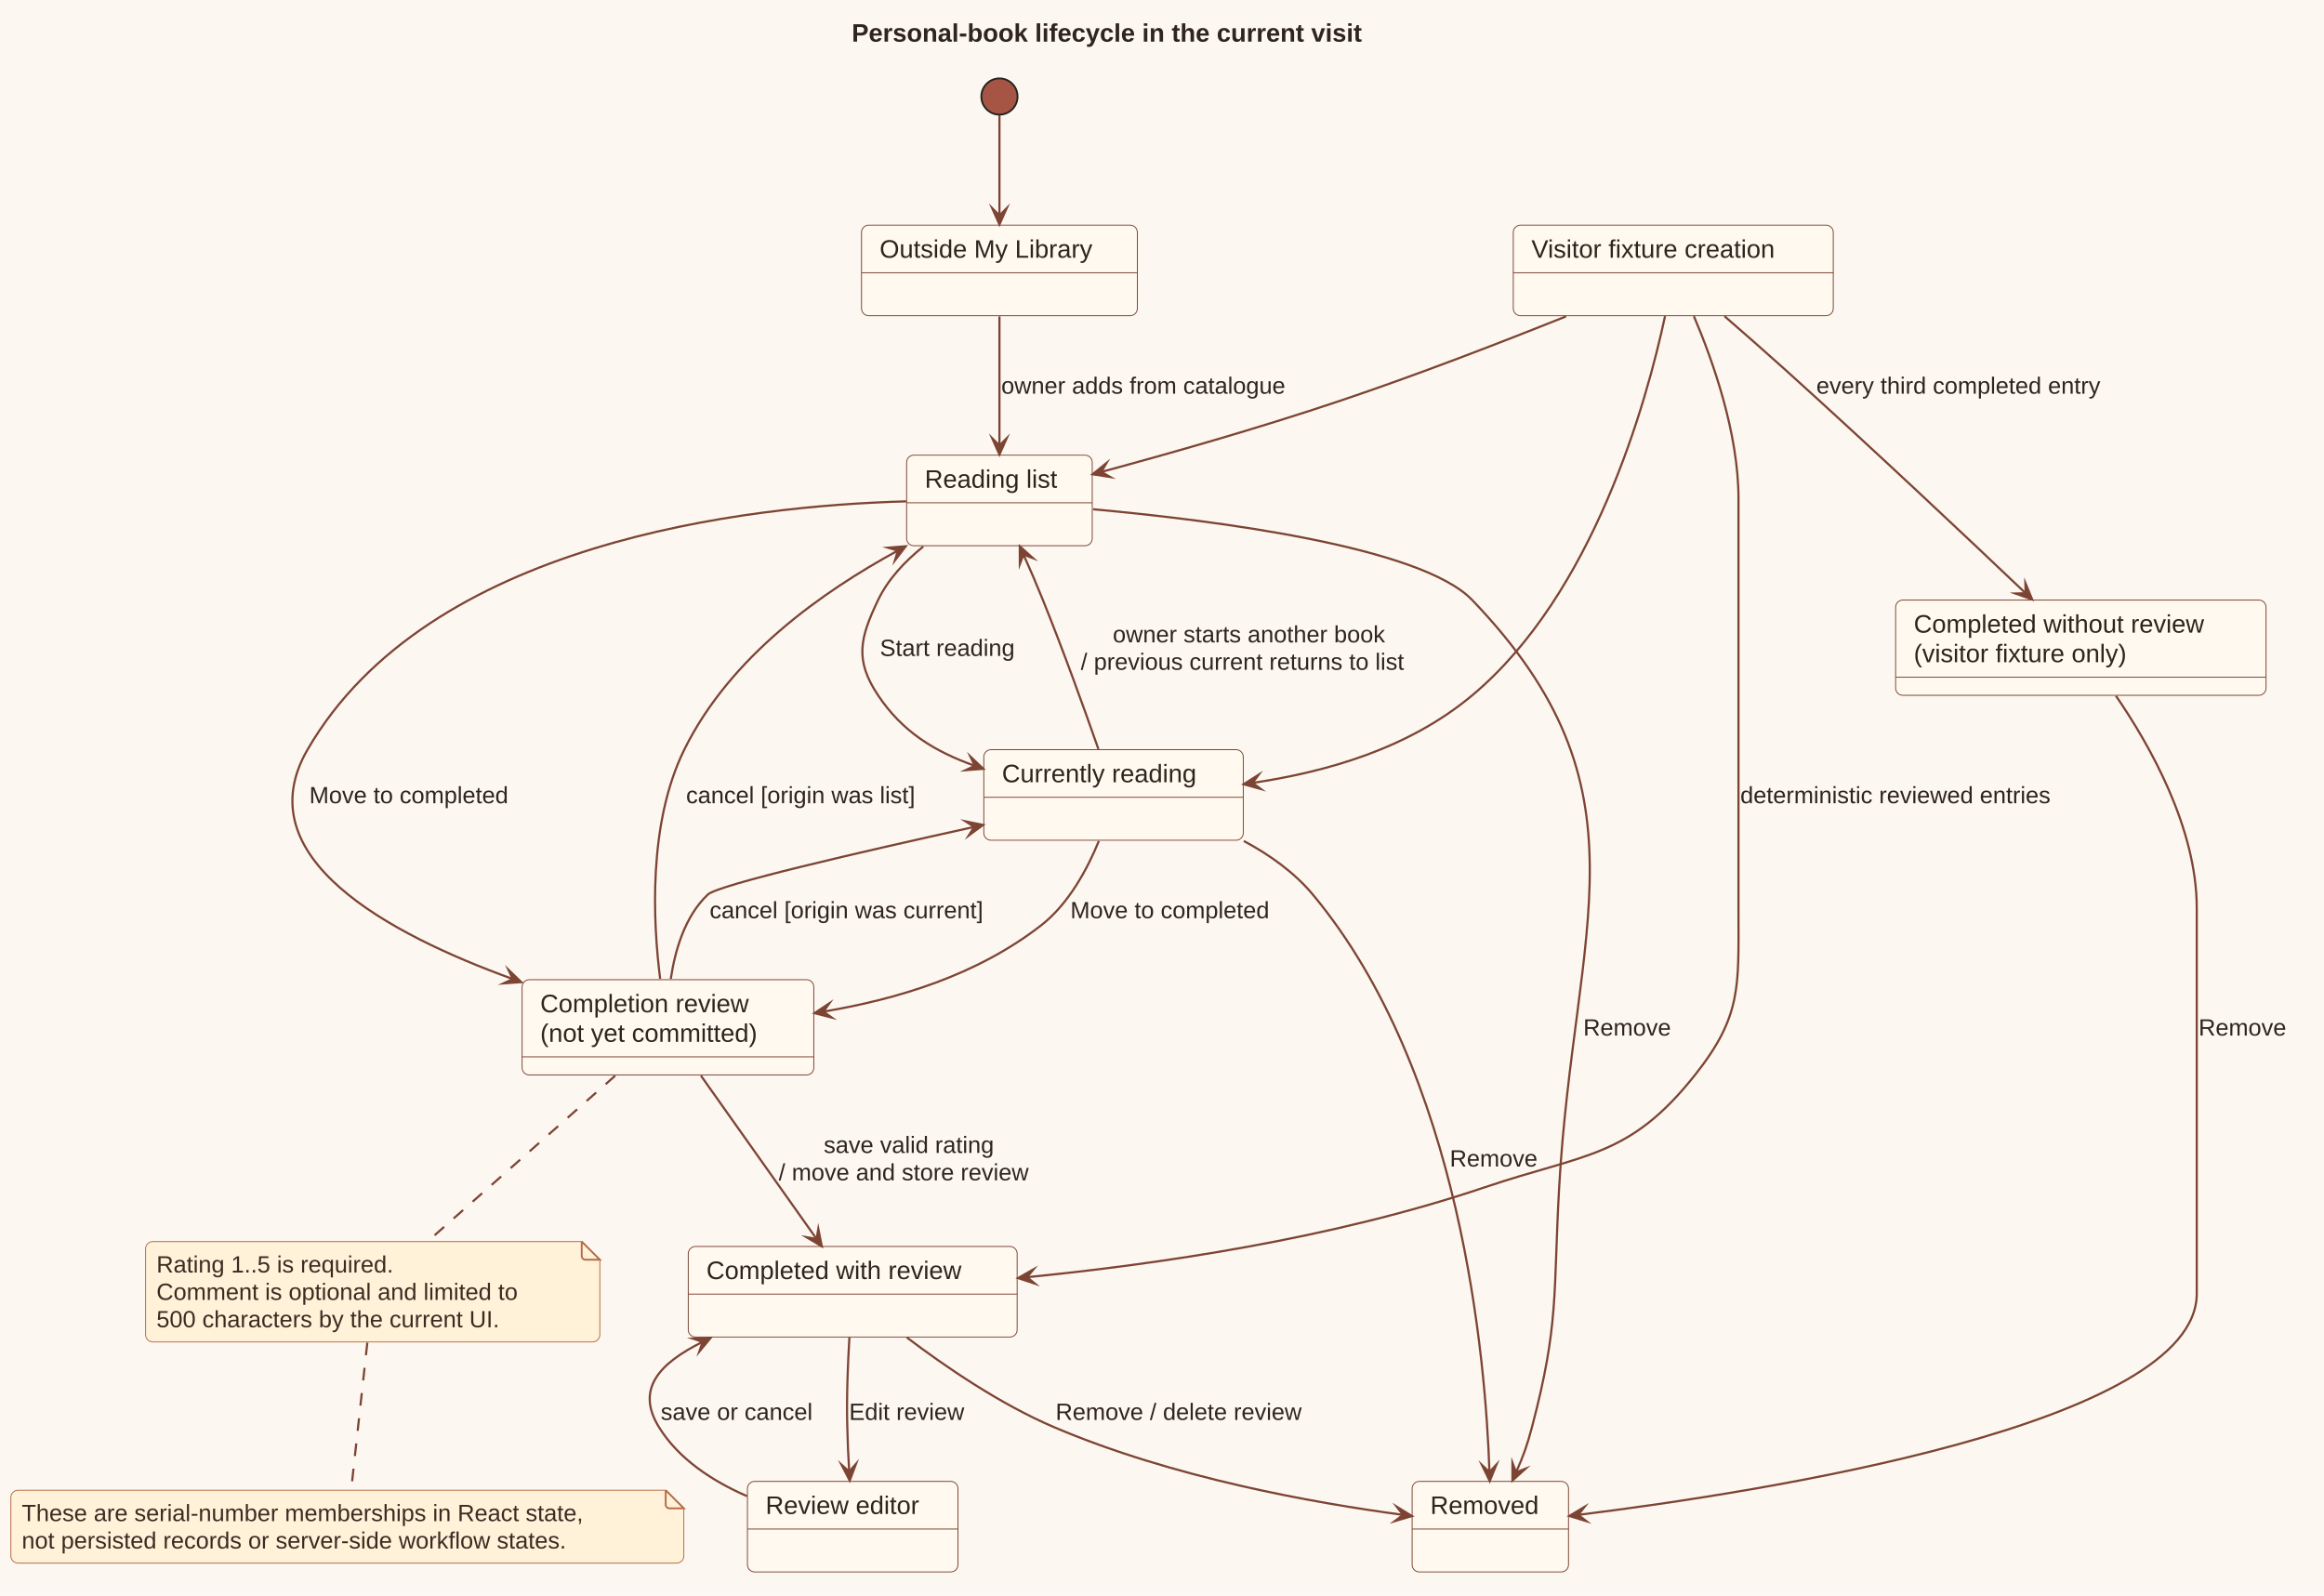
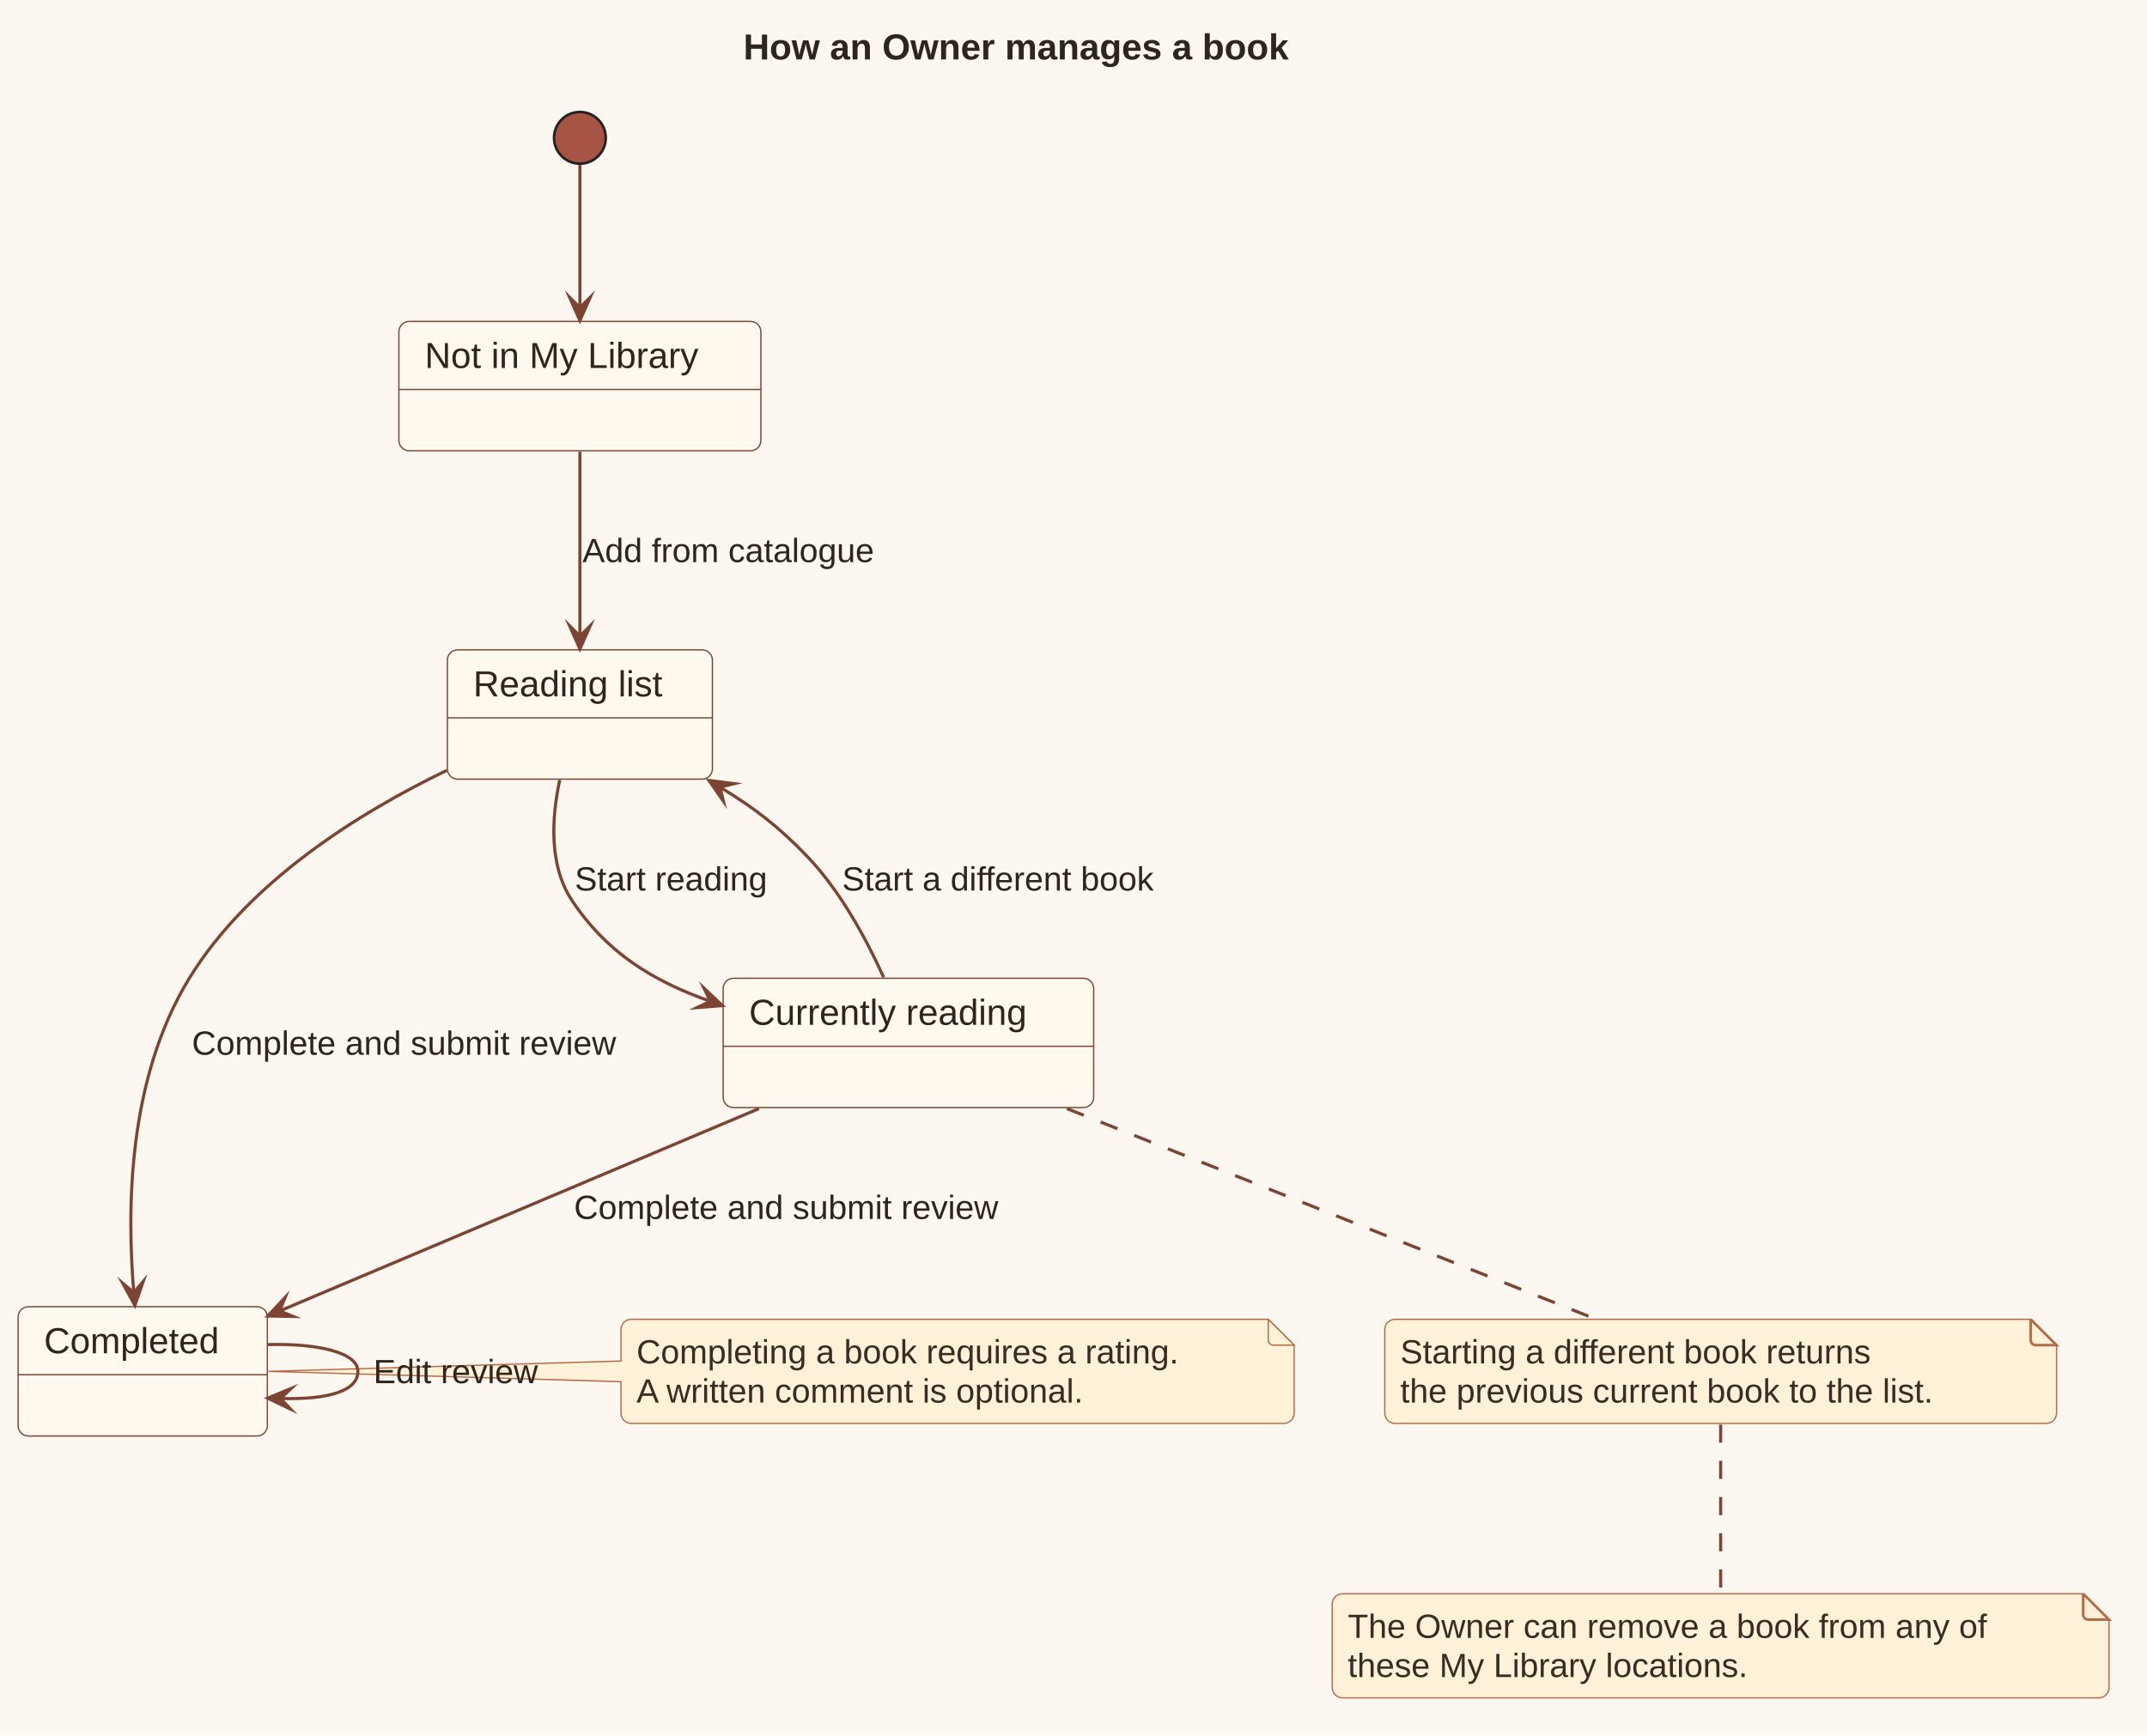
- <svg xmlns="http://www.w3.org/2000/svg" contentStyleType="text/css" data-diagram-type="STATE" height="881px" preserveAspectRatio="none" style="width:1283px;height:881px;background:#FCF8F1;" version="1.1" viewBox="0 0 1283 881" width="1283px" zoomAndPan="magnify">
+ <svg xmlns="http://www.w3.org/2000/svg" contentStyleType="text/css" data-diagram-type="STATE" height="671px" preserveAspectRatio="none" style="width:830px;height:671px;background:#FCF8F1;" version="1.1" viewBox="0 0 830 671" width="830px" zoomAndPan="magnify">
  <defs />
  <g>
-     <rect fill="#FCF8F1" height="881" style="stroke:none;stroke-width:1;" width="1283" x="0" y="0" />
-     <g class="title" data-source-line="6">
-       <text fill="#2F241E" font-family="Arial" font-size="14" font-weight="700" lengthAdjust="spacing" textLength="335.672" x="470.214" y="22.995">Personal-book lifecycle in the current visit</text>
+     <rect fill="#FCF8F1" height="671" style="stroke:none;stroke-width:1;" width="830" x="0" y="0" />
+     <g class="title" data-source-line="5">
+       <text fill="#2F241E" font-family="Arial" font-size="14" font-weight="700" lengthAdjust="spacing" textLength="248.568" x="287.381" y="22.995">How an Owner manages a book</text>
    </g>
-     <g class="entity" data-qualified-name="Outside" data-source-line="8" id="ent0001">
-       <rect fill="#FFF9EF" height="50" rx="4" ry="4" style="stroke:#7D4434;stroke-width:0.5;" width="152.282" x="475.61" y="124.297" />
-       <line style="stroke:#7D4434;stroke-width:0.5;" x1="475.61" x2="627.892" y1="150.594" y2="150.594" />
-       <text fill="#2F241E" font-family="Arial" font-size="14" lengthAdjust="spacing" textLength="132.282" x="485.61" y="142.292">Outside My Library</text>
+     <g class="entity" data-qualified-name="Outside" data-source-line="7" id="ent0001">
+       <rect fill="#FFF9EF" height="50" rx="4" ry="4" style="stroke:#7D4434;stroke-width:0.5;" width="139.957" x="154.2" y="124.297" />
+       <line style="stroke:#7D4434;stroke-width:0.5;" x1="154.2" x2="294.157" y1="150.594" y2="150.594" />
+       <text fill="#2F241E" font-family="Arial" font-size="14" lengthAdjust="spacing" textLength="119.957" x="164.2" y="142.292">Not in My Library</text>
    </g>
-     <g class="entity" data-qualified-name="ReadingList" data-source-line="9" id="ent0002">
-       <rect fill="#FFF9EF" height="50" rx="4" ry="4" style="stroke:#7D4434;stroke-width:0.5;" width="102.469" x="500.52" y="251.297" />
-       <line style="stroke:#7D4434;stroke-width:0.5;" x1="500.52" x2="602.989" y1="277.594" y2="277.594" />
-       <text fill="#2F241E" font-family="Arial" font-size="14" lengthAdjust="spacing" textLength="82.469" x="510.52" y="269.292">Reading list</text>
+     <g class="entity" data-qualified-name="ReadingList" data-source-line="8" id="ent0002">
+       <rect fill="#FFF9EF" height="50" rx="4" ry="4" style="stroke:#7D4434;stroke-width:0.5;" width="102.469" x="172.94" y="251.297" />
+       <line style="stroke:#7D4434;stroke-width:0.5;" x1="172.94" x2="275.409" y1="277.594" y2="277.594" />
+       <text fill="#2F241E" font-family="Arial" font-size="14" lengthAdjust="spacing" textLength="82.469" x="182.94" y="269.292">Reading list</text>
    </g>
-     <g class="entity" data-qualified-name="Current" data-source-line="10" id="ent0003">
-       <rect fill="#FFF9EF" height="50" rx="4" ry="4" style="stroke:#7D4434;stroke-width:0.5;" width="143.245" x="543.13" y="413.897" />
-       <line style="stroke:#7D4434;stroke-width:0.5;" x1="543.13" x2="686.375" y1="440.194" y2="440.194" />
-       <text fill="#2F241E" font-family="Arial" font-size="14" lengthAdjust="spacing" textLength="123.245" x="553.13" y="431.892">Currently reading</text>
+     <g class="entity" data-qualified-name="Current" data-source-line="9" id="ent0003">
+       <rect fill="#FFF9EF" height="50" rx="4" ry="4" style="stroke:#7D4434;stroke-width:0.5;" width="143.245" x="279.56" y="378.297" />
+       <line style="stroke:#7D4434;stroke-width:0.5;" x1="279.56" x2="422.805" y1="404.594" y2="404.594" />
+       <text fill="#2F241E" font-family="Arial" font-size="14" lengthAdjust="spacing" textLength="123.245" x="289.56" y="396.292">Currently reading</text>
    </g>
-     <g class="entity" data-qualified-name="CompletionReview" data-source-line="11" id="ent0004">
-       <rect fill="#FFF9EF" height="52.594" rx="4" ry="4" style="stroke:#7D4434;stroke-width:0.5;" width="161.046" x="288.23" y="540.897" />
-       <line style="stroke:#7D4434;stroke-width:0.5;" x1="288.23" x2="449.276" y1="583.491" y2="583.491" />
-       <text fill="#2F241E" font-family="Arial" font-size="14" lengthAdjust="spacing" textLength="131.243" x="298.23" y="558.892">Completion review</text>
-       <text fill="#2F241E" font-family="Arial" font-size="14" lengthAdjust="spacing" textLength="141.046" x="298.23" y="575.189">(not yet committed)</text>
+     <g class="entity" data-qualified-name="Completed" data-source-line="10" id="ent0004">
+       <rect fill="#FFF9EF" height="50" rx="4" ry="4" style="stroke:#7D4434;stroke-width:0.5;" width="96.357" x="7" y="505.297" />
+       <line style="stroke:#7D4434;stroke-width:0.5;" x1="7" x2="103.357" y1="531.594" y2="531.594" />
+       <text fill="#2F241E" font-family="Arial" font-size="14" lengthAdjust="spacing" textLength="76.357" x="17" y="523.292">Completed</text>
    </g>
-     <g class="entity" data-qualified-name="CompletedReviewed" data-source-line="12" id="ent0005">
-       <rect fill="#FFF9EF" height="50" rx="4" ry="4" style="stroke:#7D4434;stroke-width:0.5;" width="181.567" x="379.97" y="688.187" />
-       <line style="stroke:#7D4434;stroke-width:0.5;" x1="379.97" x2="561.537" y1="714.484" y2="714.484" />
-       <text fill="#2F241E" font-family="Arial" font-size="14" lengthAdjust="spacing" textLength="161.567" x="389.97" y="706.182">Completed with review</text>
+     <g class="start_entity" data-qualified-name=".start." data-source-line="12" id="ent0005">
+       <ellipse cx="224.18" cy="53.297" fill="#A65443" rx="10" ry="10" style="stroke:#222222;stroke-width:1;" />
    </g>
-     <g class="entity" data-qualified-name="CompletedUnreviewed" data-source-line="13" id="ent0006">
-       <rect fill="#FFF9EF" height="52.594" rx="4" ry="4" style="stroke:#7D4434;stroke-width:0.5;" width="204.495" x="1046.51" y="331.297" />
-       <line style="stroke:#7D4434;stroke-width:0.5;" x1="1046.51" x2="1251.005" y1="373.891" y2="373.891" />
-       <text fill="#2F241E" font-family="Arial" font-size="14" lengthAdjust="spacing" textLength="184.495" x="1056.51" y="349.292">Completed without review</text>
-       <text fill="#2F241E" font-family="Arial" font-size="14" lengthAdjust="spacing" textLength="138.441" x="1056.51" y="365.589">(visitor fixture only)</text>
+     <g class="entity" data-qualified-name="GMN13" data-source-line="21" id="ent0014">
+       <path d="M240.06,514.167 L240.06,526.297 L103.78,530.297 L240.06,534.297 L240.06,546.433 A4,4 0 0 0 244.06,550.433 L496.303,550.433 A4,4 0 0 0 500.303,546.433 L500.303,520.167 L490.303,510.167 L244.06,510.167 A4,4 0 0 0 240.06,514.167" fill="#FFF2D9" style="stroke:#B66A45;stroke-width:0.5;" />
+       <path d="M490.303,510.167 L490.303,518.167 A2,2 0 0 0 492.303,520.167 L500.303,520.167 L490.303,510.167" fill="#FFF2D9" style="stroke:#B66A45;stroke-width:0.5;" />
+       <text fill="#3C2B22" font-family="Arial" font-size="13" lengthAdjust="spacing" textLength="239.243" x="246.06" y="527.234">Completing a book requires a rating.</text>
+       <text fill="#3C2B22" font-family="Arial" font-size="13" lengthAdjust="spacing" textLength="200.408" x="246.06" y="542.367">A written comment is optional.</text>
    </g>
-     <g class="entity" data-qualified-name="ReviewEditor" data-source-line="14" id="ent0007">
-       <rect fill="#FFF9EF" height="50" rx="4" ry="4" style="stroke:#7D4434;stroke-width:0.5;" width="116.23" x="412.64" y="817.887" />
-       <line style="stroke:#7D4434;stroke-width:0.5;" x1="412.64" x2="528.87" y1="844.184" y2="844.184" />
-       <text fill="#2F241E" font-family="Arial" font-size="14" lengthAdjust="spacing" textLength="96.23" x="422.64" y="835.882">Review editor</text>
+     <g class="entity" data-qualified-name="GMN16" data-source-line="26" id="ent0017">
+       <path d="M535.33,514.167 L535.33,546.433 A4,4 0 0 0 539.33,550.433 L791.034,550.433 A4,4 0 0 0 795.034,546.433 L795.034,520.167 L785.034,510.167 L539.33,510.167 A4,4 0 0 0 535.33,514.167" fill="#FFF2D9" style="stroke:#B66A45;stroke-width:0.5;" />
+       <path d="M785.034,510.167 L785.034,518.167 A2,2 0 0 0 787.034,520.167 L795.034,520.167 L785.034,510.167" fill="#FFF2D9" style="stroke:#B66A45;stroke-width:1;" />
+       <text fill="#3C2B22" font-family="Arial" font-size="13" lengthAdjust="spacing" textLength="210.774" x="541.33" y="527.234">Starting a different book returns</text>
+       <text fill="#3C2B22" font-family="Arial" font-size="13" lengthAdjust="spacing" textLength="238.704" x="541.33" y="542.367">the previous current book to the list.</text>
    </g>
-     <g class="entity" data-qualified-name="Removed" data-source-line="15" id="ent0008">
-       <rect fill="#FFF9EF" height="50" rx="4" ry="4" style="stroke:#7D4434;stroke-width:0.5;" width="86.329" x="779.59" y="817.887" />
-       <line style="stroke:#7D4434;stroke-width:0.5;" x1="779.59" x2="865.919" y1="844.184" y2="844.184" />
-       <text fill="#2F241E" font-family="Arial" font-size="14" lengthAdjust="spacing" textLength="66.329" x="789.59" y="835.882">Removed</text>
+     <g class="entity" data-qualified-name="GMN19" data-source-line="31" id="ent0020">
+       <path d="M515.02,620.297 L515.02,652.562 A4,4 0 0 0 519.02,656.562 L811.33,656.562 A4,4 0 0 0 815.33,652.562 L815.33,626.297 L805.33,616.297 L519.02,616.297 A4,4 0 0 0 515.02,620.297" fill="#FFF2D9" style="stroke:#B66A45;stroke-width:0.5;" />
+       <path d="M805.33,616.297 L805.33,624.297 A2,2 0 0 0 807.33,626.297 L815.33,626.297 L805.33,616.297" fill="#FFF2D9" style="stroke:#B66A45;stroke-width:1;" />
+       <text fill="#3C2B22" font-family="Arial" font-size="13" lengthAdjust="spacing" textLength="279.31" x="521.02" y="633.364">The Owner can remove a book from any of</text>
+       <text fill="#3C2B22" font-family="Arial" font-size="13" lengthAdjust="spacing" textLength="175.354" x="521.02" y="648.497">these My Library locations.</text>
    </g>
-     <g class="entity" data-qualified-name="VisitorFixture" data-source-line="33" id="ent0009">
-       <rect fill="#FFF9EF" height="50" rx="4" ry="4" style="stroke:#7D4434;stroke-width:0.5;" width="176.659" x="835.43" y="124.297" />
-       <line style="stroke:#7D4434;stroke-width:0.5;" x1="835.43" x2="1012.089" y1="150.594" y2="150.594" />
-       <text fill="#2F241E" font-family="Arial" font-size="14" lengthAdjust="spacing" textLength="156.659" x="845.43" y="142.292">Visitor fixture creation</text>
+     <g class="link" data-entity-1="ent0005" data-entity-2="ent0001" data-link-type="dependency" data-source-line="12" id="lnk6">
+       <path d="M224.18,63.657 C224.18,77.587 224.18,99.257 224.18,118.947" fill="none" id="*start*-to-Outside" style="stroke:#7D4434;stroke-width:1.2;" />
+       <polygon fill="#7D4434" points="224.18,123.947,228.18,114.947,224.18,118.947,220.18,114.947,224.18,123.947" style="stroke:#7D4434;stroke-width:1.2;stroke-linejoin:miter;stroke-miterlimit:10;" />
    </g>
-     <g class="start_entity" data-qualified-name=".start." data-source-line="17" id="ent0010">
-       <ellipse cx="551.76" cy="53.297" fill="#A65443" rx="10" ry="10" style="stroke:#222222;stroke-width:1;" />
+     <g class="link" data-entity-1="ent0001" data-entity-2="ent0002" data-link-type="dependency" data-source-line="13" id="lnk7">
+       <path d="M224.18,174.697 C224.18,196.727 224.18,223.957 224.18,245.967" fill="none" id="Outside-to-ReadingList" style="stroke:#7D4434;stroke-width:1.2;" />
+       <polygon fill="#7D4434" points="224.18,250.967,228.18,241.967,224.18,245.967,220.18,241.967,224.18,250.967" style="stroke:#7D4434;stroke-width:1.2;stroke-linejoin:miter;stroke-miterlimit:10;" />
+       <text fill="#2F241E" font-family="Arial" font-size="13" lengthAdjust="spacing" textLength="128.432" x="225.18" y="217.364">Add from catalogue</text>
    </g>
-     <g class="entity" data-qualified-name="GMN30" data-source-line="40" id="ent0031">
-       <path d="M80.37,689.487 L80.37,736.885 A4,4 0 0 0 84.37,740.885 L327.149,740.885 A4,4 0 0 0 331.149,736.885 L331.149,695.487 L321.149,685.487 L84.37,685.487 A4,4 0 0 0 80.37,689.487" fill="#FFF2D9" style="stroke:#B66A45;stroke-width:0.5;" />
-       <path d="M321.149,685.487 L321.149,693.487 A2,2 0 0 0 323.149,695.487 L331.149,695.487 L321.149,685.487" fill="#FFF2D9" style="stroke:#B66A45;stroke-width:1;" />
-       <text fill="#3C2B22" font-family="Arial" font-size="13" lengthAdjust="spacing" textLength="148.96" x="86.37" y="702.554">Rating 1..5 is required.</text>
-       <text fill="#3C2B22" font-family="Arial" font-size="13" lengthAdjust="spacing" textLength="229.779" x="86.37" y="717.687">Comment is optional and limited to</text>
-       <text fill="#3C2B22" font-family="Arial" font-size="13" lengthAdjust="spacing" textLength="216.671" x="86.37" y="732.819">500 characters by the current UI.</text>
+     <g class="link" data-entity-1="ent0002" data-entity-2="ent0003" data-link-type="dependency" data-source-line="14" id="lnk8">
+       <path d="M216.39,301.607 C213.22,316.307 212.14,334.757 221.18,348.297 C234.54,368.327 252.156,379.269 274.566,387.199" fill="none" id="ReadingList-to-Current" style="stroke:#7D4434;stroke-width:1.2;" />
+       <polygon fill="#7D4434" points="279.28,388.867,272.13,382.094,274.566,387.199,269.461,389.635,279.28,388.867" style="stroke:#7D4434;stroke-width:1.2;stroke-linejoin:miter;stroke-miterlimit:10;" />
+       <text fill="#2F241E" font-family="Arial" font-size="13" lengthAdjust="spacing" textLength="85.554" x="222.18" y="344.364">Start reading</text>
    </g>
-     <g class="entity" data-qualified-name="GMN33" data-source-line="46" id="ent0034">
-       <path d="M6,826.757 L6,859.023 A4,4 0 0 0 10,863.023 L373.511,863.023 A4,4 0 0 0 377.511,859.023 L377.511,832.757 L367.511,822.757 L10,822.757 A4,4 0 0 0 6,826.757" fill="#FFF2D9" style="stroke:#B66A45;stroke-width:0.5;" />
-       <path d="M367.511,822.757 L367.511,830.757 A2,2 0 0 0 369.511,832.757 L377.511,832.757 L367.511,822.757" fill="#FFF2D9" style="stroke:#B66A45;stroke-width:1;" />
-       <text fill="#3C2B22" font-family="Arial" font-size="13" lengthAdjust="spacing" textLength="350.511" x="12" y="839.824">These are serial-number memberships in React state,</text>
-       <text fill="#3C2B22" font-family="Arial" font-size="13" lengthAdjust="spacing" textLength="342.843" x="12" y="854.957">not persisted records or server-side workflow states.</text>
+     <g class="link" data-entity-1="ent0003" data-entity-2="ent0002" data-link-type="dependency" data-source-line="15" id="lnk9">
+       <path d="M341.61,377.927 C334.95,363.197 324.99,344.737 312.18,331.297 C301.3,319.887 291.776,312.529 278.346,304.389" fill="none" id="Current-to-ReadingList" style="stroke:#7D4434;stroke-width:1.2;" />
+       <polygon fill="#7D4434" points="274.07,301.797,279.693,309.883,278.346,304.389,283.84,303.041,274.07,301.797" style="stroke:#7D4434;stroke-width:1.2;stroke-linejoin:miter;stroke-miterlimit:10;" />
+       <text fill="#2F241E" font-family="Arial" font-size="13" lengthAdjust="spacing" textLength="139.502" x="325.53" y="344.364">Start a different book</text>
    </g>
-     <g class="link" data-entity-1="ent0010" data-entity-2="ent0001" data-link-type="dependency" data-source-line="17" id="lnk11">
-       <path d="M551.76,63.657 C551.76,77.587 551.76,99.257 551.76,118.947" fill="none" id="*start*-to-Outside" style="stroke:#7D4434;stroke-width:1.2;" />
-       <polygon fill="#7D4434" points="551.76,123.947,555.76,114.947,551.76,118.947,547.76,114.947,551.76,123.947" style="stroke:#7D4434;stroke-width:1.2;stroke-linejoin:miter;stroke-miterlimit:10;" />
+     <g class="link" data-entity-1="ent0002" data-entity-2="ent0004" data-link-type="dependency" data-source-line="16" id="lnk10">
+       <path d="M172.74,297.887 C138.64,314.367 96.09,340.927 73.18,378.297 C49.17,417.467 49.06,468.165 51.73,499.825" fill="none" id="ReadingList-to-Completed" style="stroke:#7D4434;stroke-width:1.2;" />
+       <polygon fill="#7D4434" points="52.15,504.807,55.38,495.503,51.73,499.825,47.408,496.175,52.15,504.807" style="stroke:#7D4434;stroke-width:1.2;stroke-linejoin:miter;stroke-miterlimit:10;" />
+       <text fill="#2F241E" font-family="Arial" font-size="13" lengthAdjust="spacing" textLength="187.421" x="74.18" y="407.864">Complete and submit review</text>
    </g>
-     <g class="link" data-entity-1="ent0001" data-entity-2="ent0002" data-link-type="dependency" data-source-line="18" id="lnk12">
-       <path d="M551.76,174.697 C551.76,196.727 551.76,223.957 551.76,245.967" fill="none" id="Outside-to-ReadingList" style="stroke:#7D4434;stroke-width:1.2;" />
-       <polygon fill="#7D4434" points="551.76,250.967,555.76,241.967,551.76,245.967,547.76,241.967,551.76,250.967" style="stroke:#7D4434;stroke-width:1.2;stroke-linejoin:miter;stroke-miterlimit:10;" />
-       <text fill="#2F241E" font-family="Arial" font-size="13" lengthAdjust="spacing" textLength="178.579" x="552.76" y="217.364">owner adds from catalogue</text>
+     <g class="link" data-entity-1="ent0003" data-entity-2="ent0004" data-link-type="dependency" data-source-line="17" id="lnk11">
+       <path d="M293.4,428.697 C238.05,452.077 160.076,485.002 108.116,506.942" fill="none" id="Current-to-Completed" style="stroke:#7D4434;stroke-width:1.2;" />
+       <polygon fill="#7D4434" points="103.51,508.887,113.357,509.071,108.116,506.942,110.245,501.701,103.51,508.887" style="stroke:#7D4434;stroke-width:1.2;stroke-linejoin:miter;stroke-miterlimit:10;" />
+       <text fill="#2F241E" font-family="Arial" font-size="13" lengthAdjust="spacing" textLength="187.421" x="221.9" y="471.364">Complete and submit review</text>
    </g>
-     <g class="link" data-entity-1="ent0002" data-entity-2="ent0003" data-link-type="dependency" data-source-line="19" id="lnk13">
-       <path d="M509.69,301.777 C499.68,309.817 490.3,319.707 484.76,331.297 C474.67,352.387 471.78,364.457 484.76,383.897 C498.12,403.917 515.737,414.857 538.147,422.797" fill="none" id="ReadingList-to-Current" style="stroke:#7D4434;stroke-width:1.2;" />
-       <polygon fill="#7D4434" points="542.86,424.467,535.713,417.691,538.147,422.797,533.041,425.231,542.86,424.467" style="stroke:#7D4434;stroke-width:1.2;stroke-linejoin:miter;stroke-miterlimit:10;" />
-       <text fill="#2F241E" font-family="Arial" font-size="13" lengthAdjust="spacing" textLength="85.554" x="485.76" y="362.164">Start reading</text>
+     <g class="link" data-entity-1="ent0004" data-entity-2="ent0004" data-link-type="dependency" data-source-line="18" id="lnk12">
+       <path d="M103.46,519.947 C122.48,519.427 138.36,522.877 138.36,530.297 C138.36,537.727 127.478,541.313 108.458,540.793" fill="none" id="Completed-to-Completed" style="stroke:#7D4434;stroke-width:1.2;" />
+       <polygon fill="#7D4434" points="103.46,540.657,112.347,544.901,108.458,540.793,112.566,536.904,103.46,540.657" style="stroke:#7D4434;stroke-width:1.2;stroke-linejoin:miter;stroke-miterlimit:10;" />
+       <text fill="#2F241E" font-family="Arial" font-size="13" lengthAdjust="spacing" textLength="72.585" x="144.36" y="534.864">Edit review</text>
    </g>
-     <g class="link" data-entity-1="ent0003" data-entity-2="ent0002" data-link-type="dependency" data-source-line="20" id="lnk14">
-       <path d="M606.39,413.587 C598.79,391.867 587.06,359.247 575.76,331.297 C571.79,321.507 569.18,315.407 565.03,306.177" fill="none" id="Current-to-ReadingList" style="stroke:#7D4434;stroke-width:1.2;" />
-       <polygon fill="#7D4434" points="562.98,301.617,563.023,311.466,565.03,306.177,570.319,308.185,562.98,301.617" style="stroke:#7D4434;stroke-width:1.2;stroke-linejoin:miter;stroke-miterlimit:10;" />
-       <text fill="#2F241E" font-family="Arial" font-size="13" lengthAdjust="spacing" textLength="172.142" x="614.328" y="354.664">owner starts another book</text>
-       <text fill="#2F241E" font-family="Arial" font-size="13" lengthAdjust="spacing" textLength="207.499" x="596.65" y="369.797">/ previous current returns to list</text>
+     <g class="link" data-entity-1="ent0003" data-entity-2="ent0017" data-link-type="association" data-source-line="26" id="lnk18">
+       <path d="M412.47,428.697 C471.9,452.357 560.92,487.797 615.9,509.687" fill="none" id="Current-GMN16" style="stroke:#7D4434;stroke-width:1.2;stroke-dasharray:7,7;" />
    </g>
-     <g class="link" data-entity-1="ent0002" data-entity-2="ent0004" data-link-type="dependency" data-source-line="21" id="lnk15">
-       <path d="M500.32,276.807 C412.43,279.197 236.39,298.857 169.76,413.897 C135.41,473.187 213.95,515.462 283.089,540.533" fill="none" id="ReadingList-to-CompletionReview" style="stroke:#7D4434;stroke-width:1.2;" />
-       <polygon fill="#7D4434" points="287.79,542.237,280.693,535.409,283.089,540.533,277.966,542.929,287.79,542.237" style="stroke:#7D4434;stroke-width:1.2;stroke-linejoin:miter;stroke-miterlimit:10;" />
-       <text fill="#2F241E" font-family="Arial" font-size="13" lengthAdjust="spacing" textLength="125.15" x="170.76" y="443.464">Move to completed</text>
-     </g>
-     <g class="link" data-entity-1="ent0004" data-entity-2="ent0002" data-link-type="dependency" data-source-line="23" id="lnk17">
-       <path d="M364.45,540.407 C360.45,508.827 357.74,454.527 377.76,413.897 C403.22,362.217 454.19,326.601 495.67,303.981" fill="none" id="CompletionReview-to-ReadingList" style="stroke:#7D4434;stroke-width:1.2;" />
-       <polygon fill="#7D4434" points="500.06,301.587,490.243,302.384,495.67,303.981,494.074,309.408,500.06,301.587" style="stroke:#7D4434;stroke-width:1.2;stroke-linejoin:miter;stroke-miterlimit:10;" />
-       <text fill="#2F241E" font-family="Arial" font-size="13" lengthAdjust="spacing" textLength="146.129" x="378.76" y="443.464">cancel [origin was list]</text>
-     </g>
-     <g class="link" data-entity-1="ent0003" data-entity-2="ent0004" data-link-type="dependency" data-source-line="22" id="lnk16">
-       <path d="M606.65,464.297 C600.3,479.797 589.96,499.097 574.76,510.897 C539.07,538.597 495.54,551.614 454.59,558.534" fill="none" id="Current-to-CompletionReview" style="stroke:#7D4434;stroke-width:1.2;" />
-       <polygon fill="#7D4434" points="449.66,559.367,459.201,561.811,454.59,558.534,457.868,553.923,449.66,559.367" style="stroke:#7D4434;stroke-width:1.2;stroke-linejoin:miter;stroke-miterlimit:10;" />
-       <text fill="#2F241E" font-family="Arial" font-size="13" lengthAdjust="spacing" textLength="125.15" x="590.9" y="506.964">Move to completed</text>
-     </g>
-     <g class="link" data-entity-1="ent0004" data-entity-2="ent0003" data-link-type="dependency" data-source-line="24" id="lnk18">
-       <path d="M370.32,540.447 C372.62,524.907 378.06,505.867 390.76,493.897 C396.47,488.507 474.537,470.493 537.847,456.534" fill="none" id="CompletionReview-to-Current" style="stroke:#7D4434;stroke-width:1.2;" />
-       <polygon fill="#7D4434" points="542.73,455.457,533.08,453.489,537.847,456.534,534.802,461.301,542.73,455.457" style="stroke:#7D4434;stroke-width:1.2;stroke-linejoin:miter;stroke-miterlimit:10;" />
-       <text fill="#2F241E" font-family="Arial" font-size="13" lengthAdjust="spacing" textLength="174.446" x="391.76" y="506.964">cancel [origin was current]</text>
-     </g>
-     <g class="link" data-entity-1="ent0004" data-entity-2="ent0005" data-link-type="dependency" data-source-line="25" id="lnk19">
-       <path d="M386.99,593.937 C405.9,620.627 432.339,657.957 450.81,684.027" fill="none" id="CompletionReview-to-CompletedReviewed" style="stroke:#7D4434;stroke-width:1.2;" />
-       <polygon fill="#7D4434" points="453.7,688.107,451.761,678.451,450.81,684.027,445.233,683.076,453.7,688.107" style="stroke:#7D4434;stroke-width:1.2;stroke-linejoin:miter;stroke-miterlimit:10;" />
-       <text fill="#2F241E" font-family="Arial" font-size="13" lengthAdjust="spacing" textLength="108.342" x="454.779" y="636.554">save valid rating</text>
-       <text fill="#2F241E" font-family="Arial" font-size="13" lengthAdjust="spacing" textLength="158.12" x="429.89" y="651.687">/ move and store review</text>
-     </g>
-     <g class="link" data-entity-1="ent0005" data-entity-2="ent0007" data-link-type="dependency" data-source-line="26" id="lnk20">
-       <path d="M468.93,738.417 C468.06,752.787 467.3,771.377 467.76,787.887 C468.02,797.557 468.263,803.196 468.813,812.446" fill="none" id="CompletedReviewed-to-ReviewEditor" style="stroke:#7D4434;stroke-width:1.2;" />
-       <polygon fill="#7D4434" points="469.11,817.437,472.569,808.215,468.813,812.446,464.583,808.69,469.11,817.437" style="stroke:#7D4434;stroke-width:1.2;stroke-linejoin:miter;stroke-miterlimit:10;" />
-       <text fill="#2F241E" font-family="Arial" font-size="13" lengthAdjust="spacing" textLength="72.585" x="468.76" y="783.954">Edit review</text>
-     </g>
-     <g class="link" data-entity-1="ent0007" data-entity-2="ent0005" data-link-type="dependency" data-source-line="27" id="lnk21">
-       <path d="M412.41,826.037 C393.56,817.847 374.72,805.697 363.76,787.887 C350.93,767.047 363.711,752.85 387.871,740.86" fill="none" id="ReviewEditor-to-CompletedReviewed" style="stroke:#7D4434;stroke-width:1.2;" />
-       <polygon fill="#7D4434" points="392.35,738.637,382.51,739.055,387.871,740.86,386.066,746.221,392.35,738.637" style="stroke:#7D4434;stroke-width:1.2;stroke-linejoin:miter;stroke-miterlimit:10;" />
-       <text fill="#2F241E" font-family="Arial" font-size="13" lengthAdjust="spacing" textLength="94.104" x="364.76" y="783.954">save or cancel</text>
-     </g>
-     <g class="link" data-entity-1="ent0002" data-entity-2="ent0008" data-link-type="dependency" data-source-line="28" id="lnk22">
-       <path d="M603.45,281.167 C671.13,287.337 784.48,301.837 812.76,331.297 C913.61,436.397 868.97,510.067 860.76,655.487 C857.42,714.617 860.85,730.627 845.76,787.887 C843.13,797.837 841.034,803.779 836.994,812.85" fill="none" id="ReadingList-to-Removed" style="stroke:#7D4434;stroke-width:1.2;" />
-       <polygon fill="#7D4434" points="834.96,817.417,842.276,810.823,836.994,812.85,834.968,807.568,834.96,817.417" style="stroke:#7D4434;stroke-width:1.2;stroke-linejoin:miter;stroke-miterlimit:10;" />
-       <text fill="#2F241E" font-family="Arial" font-size="13" lengthAdjust="spacing" textLength="53.339" x="874.07" y="571.754">Remove</text>
-     </g>
-     <g class="link" data-entity-1="ent0003" data-entity-2="ent0008" data-link-type="dependency" data-source-line="29" id="lnk23">
-       <path d="M686.65,464.317 C700.87,471.927 714.54,481.637 724.76,493.897 C807.1,592.767 820.245,751.44 822.274,812.73" fill="none" id="Current-to-Removed" style="stroke:#7D4434;stroke-width:1.2;" />
-       <polygon fill="#7D4434" points="822.44,817.727,826.14,808.599,822.274,812.73,818.144,808.864,822.44,817.727" style="stroke:#7D4434;stroke-width:1.2;stroke-linejoin:miter;stroke-miterlimit:10;" />
-       <text fill="#2F241E" font-family="Arial" font-size="13" lengthAdjust="spacing" textLength="53.339" x="800.39" y="644.054">Remove</text>
-     </g>
-     <g class="link" data-entity-1="ent0005" data-entity-2="ent0008" data-link-type="dependency" data-source-line="30" id="lnk24">
-       <path d="M500.59,738.397 C522,754.627 552.18,775.267 581.76,787.887 C647.62,815.987 725.154,829.742 774.544,836.372" fill="none" id="CompletedReviewed-to-Removed" style="stroke:#7D4434;stroke-width:1.2;" />
-       <polygon fill="#7D4434" points="779.5,837.037,771.112,831.875,774.544,836.372,770.048,839.804,779.5,837.037" style="stroke:#7D4434;stroke-width:1.2;stroke-linejoin:miter;stroke-miterlimit:10;" />
-       <text fill="#2F241E" font-family="Arial" font-size="13" lengthAdjust="spacing" textLength="154.35" x="582.76" y="783.954">Remove / delete review</text>
-     </g>
-     <g class="link" data-entity-1="ent0006" data-entity-2="ent0008" data-link-type="dependency" data-source-line="31" id="lnk25">
-       <path d="M1168.13,384.167 C1186.97,411.607 1212.76,457.247 1212.76,501.397 C1212.76,501.397 1212.76,501.397 1212.76,714.187 C1212.76,786.417 973.092,823.72 871.322,836.37" fill="none" id="CompletedUnreviewed-to-Removed" style="stroke:#7D4434;stroke-width:1.2;" />
-       <polygon fill="#7D4434" points="866.36,836.987,875.785,839.846,871.322,836.37,874.798,831.907,866.36,836.987" style="stroke:#7D4434;stroke-width:1.2;stroke-linejoin:miter;stroke-miterlimit:10;" />
-       <text fill="#2F241E" font-family="Arial" font-size="13" lengthAdjust="spacing" textLength="53.339" x="1213.76" y="571.754">Remove</text>
-     </g>
-     <g class="link" data-entity-1="ent0009" data-entity-2="ent0005" data-link-type="dependency" data-source-line="34" id="lnk26">
-       <path d="M935.15,174.607 C945.69,199.377 959.76,239.167 959.76,275.297 C959.76,275.297 959.76,275.297 959.76,503.397 C959.76,544.837 961.49,561.017 935.76,593.487 C899.45,639.307 875.14,636.767 819.76,655.487 C735,684.137 638.606,698.054 567.006,705.144" fill="none" id="VisitorFixture-to-CompletedReviewed" style="stroke:#7D4434;stroke-width:1.2;" />
-       <polygon fill="#7D4434" points="562.03,705.637,571.38,708.731,567.006,705.144,570.592,700.769,562.03,705.637" style="stroke:#7D4434;stroke-width:1.2;stroke-linejoin:miter;stroke-miterlimit:10;" />
-       <text fill="#2F241E" font-family="Arial" font-size="13" lengthAdjust="spacing" textLength="198.301" x="960.76" y="443.464">deterministic reviewed entries</text>
-     </g>
-     <g class="link" data-entity-1="ent0009" data-entity-2="ent0006" data-link-type="dependency" data-source-line="35" id="lnk27">
-       <path d="M952.02,174.557 C962.67,183.787 974.84,194.457 985.76,204.297 C1034.35,248.147 1086.196,297.032 1118.286,327.532" fill="none" id="VisitorFixture-to-CompletedUnreviewed" style="stroke:#7D4434;stroke-width:1.2;" />
-       <polygon fill="#7D4434" points="1121.91,330.977,1118.142,321.877,1118.286,327.532,1112.631,327.676,1121.91,330.977" style="stroke:#7D4434;stroke-width:1.2;stroke-linejoin:miter;stroke-miterlimit:10;" />
-       <text fill="#2F241E" font-family="Arial" font-size="13" lengthAdjust="spacing" textLength="183.016" x="1002.73" y="217.364">every third completed entry</text>
-     </g>
-     <g class="link" data-entity-1="ent0009" data-entity-2="ent0003" data-link-type="dependency" data-source-line="36" id="lnk28">
-       <path d="M919.21,174.567 C909.01,222.127 879.73,327.857 812.76,383.897 C777.5,413.387 732.445,426.127 691.515,432.248" fill="none" id="VisitorFixture-to-Current" style="stroke:#7D4434;stroke-width:1.2;" />
-       <polygon fill="#7D4434" points="686.57,432.987,696.063,435.612,691.515,432.248,694.88,427.7,686.57,432.987" style="stroke:#7D4434;stroke-width:1.2;stroke-linejoin:miter;stroke-miterlimit:10;" />
-     </g>
-     <g class="link" data-entity-1="ent0009" data-entity-2="ent0002" data-link-type="dependency" data-source-line="37" id="lnk29">
-       <path d="M864.58,174.667 C828.74,189.047 781.95,207.127 739.76,221.297 C694.04,236.657 646.027,250.284 608.027,260.543" fill="none" id="VisitorFixture-to-ReadingList" style="stroke:#7D4434;stroke-width:1.2;" />
-       <polygon fill="#7D4434" points="603.2,261.847,612.932,263.363,608.027,260.543,610.846,255.639,603.2,261.847" style="stroke:#7D4434;stroke-width:1.2;stroke-linejoin:miter;stroke-miterlimit:10;" />
-     </g>
-     <g class="link" data-entity-1="ent0004" data-entity-2="ent0031" data-link-type="association" data-source-line="40" id="lnk32">
-       <path d="M339.61,593.937 C310.49,619.657 265.91,659.047 236.3,685.197" fill="none" id="CompletionReview-GMN30" style="stroke:#7D4434;stroke-width:1.2;stroke-dasharray:7,7;" />
-     </g>
-     <g class="link" data-entity-1="ent0031" data-entity-2="ent0034" data-link-type="association" data-source-line="46" id="lnk35">
-       <path d="M202.79,741.267 C200.12,765.577 196.27,800.667 193.9,822.337" fill="none" id="GMN30-GMN33" style="stroke:#7D4434;stroke-width:1.2;stroke-dasharray:7,7;" />
+     <g class="link" data-entity-1="ent0017" data-entity-2="ent0020" data-link-type="association" data-source-line="31" id="lnk21">
+       <path d="M665.18,550.887 C665.18,569.507 665.18,597.347 665.18,615.937" fill="none" id="GMN16-GMN19" style="stroke:#7D4434;stroke-width:1.2;stroke-dasharray:7,7;" />
    </g>
  </g>
</svg>
